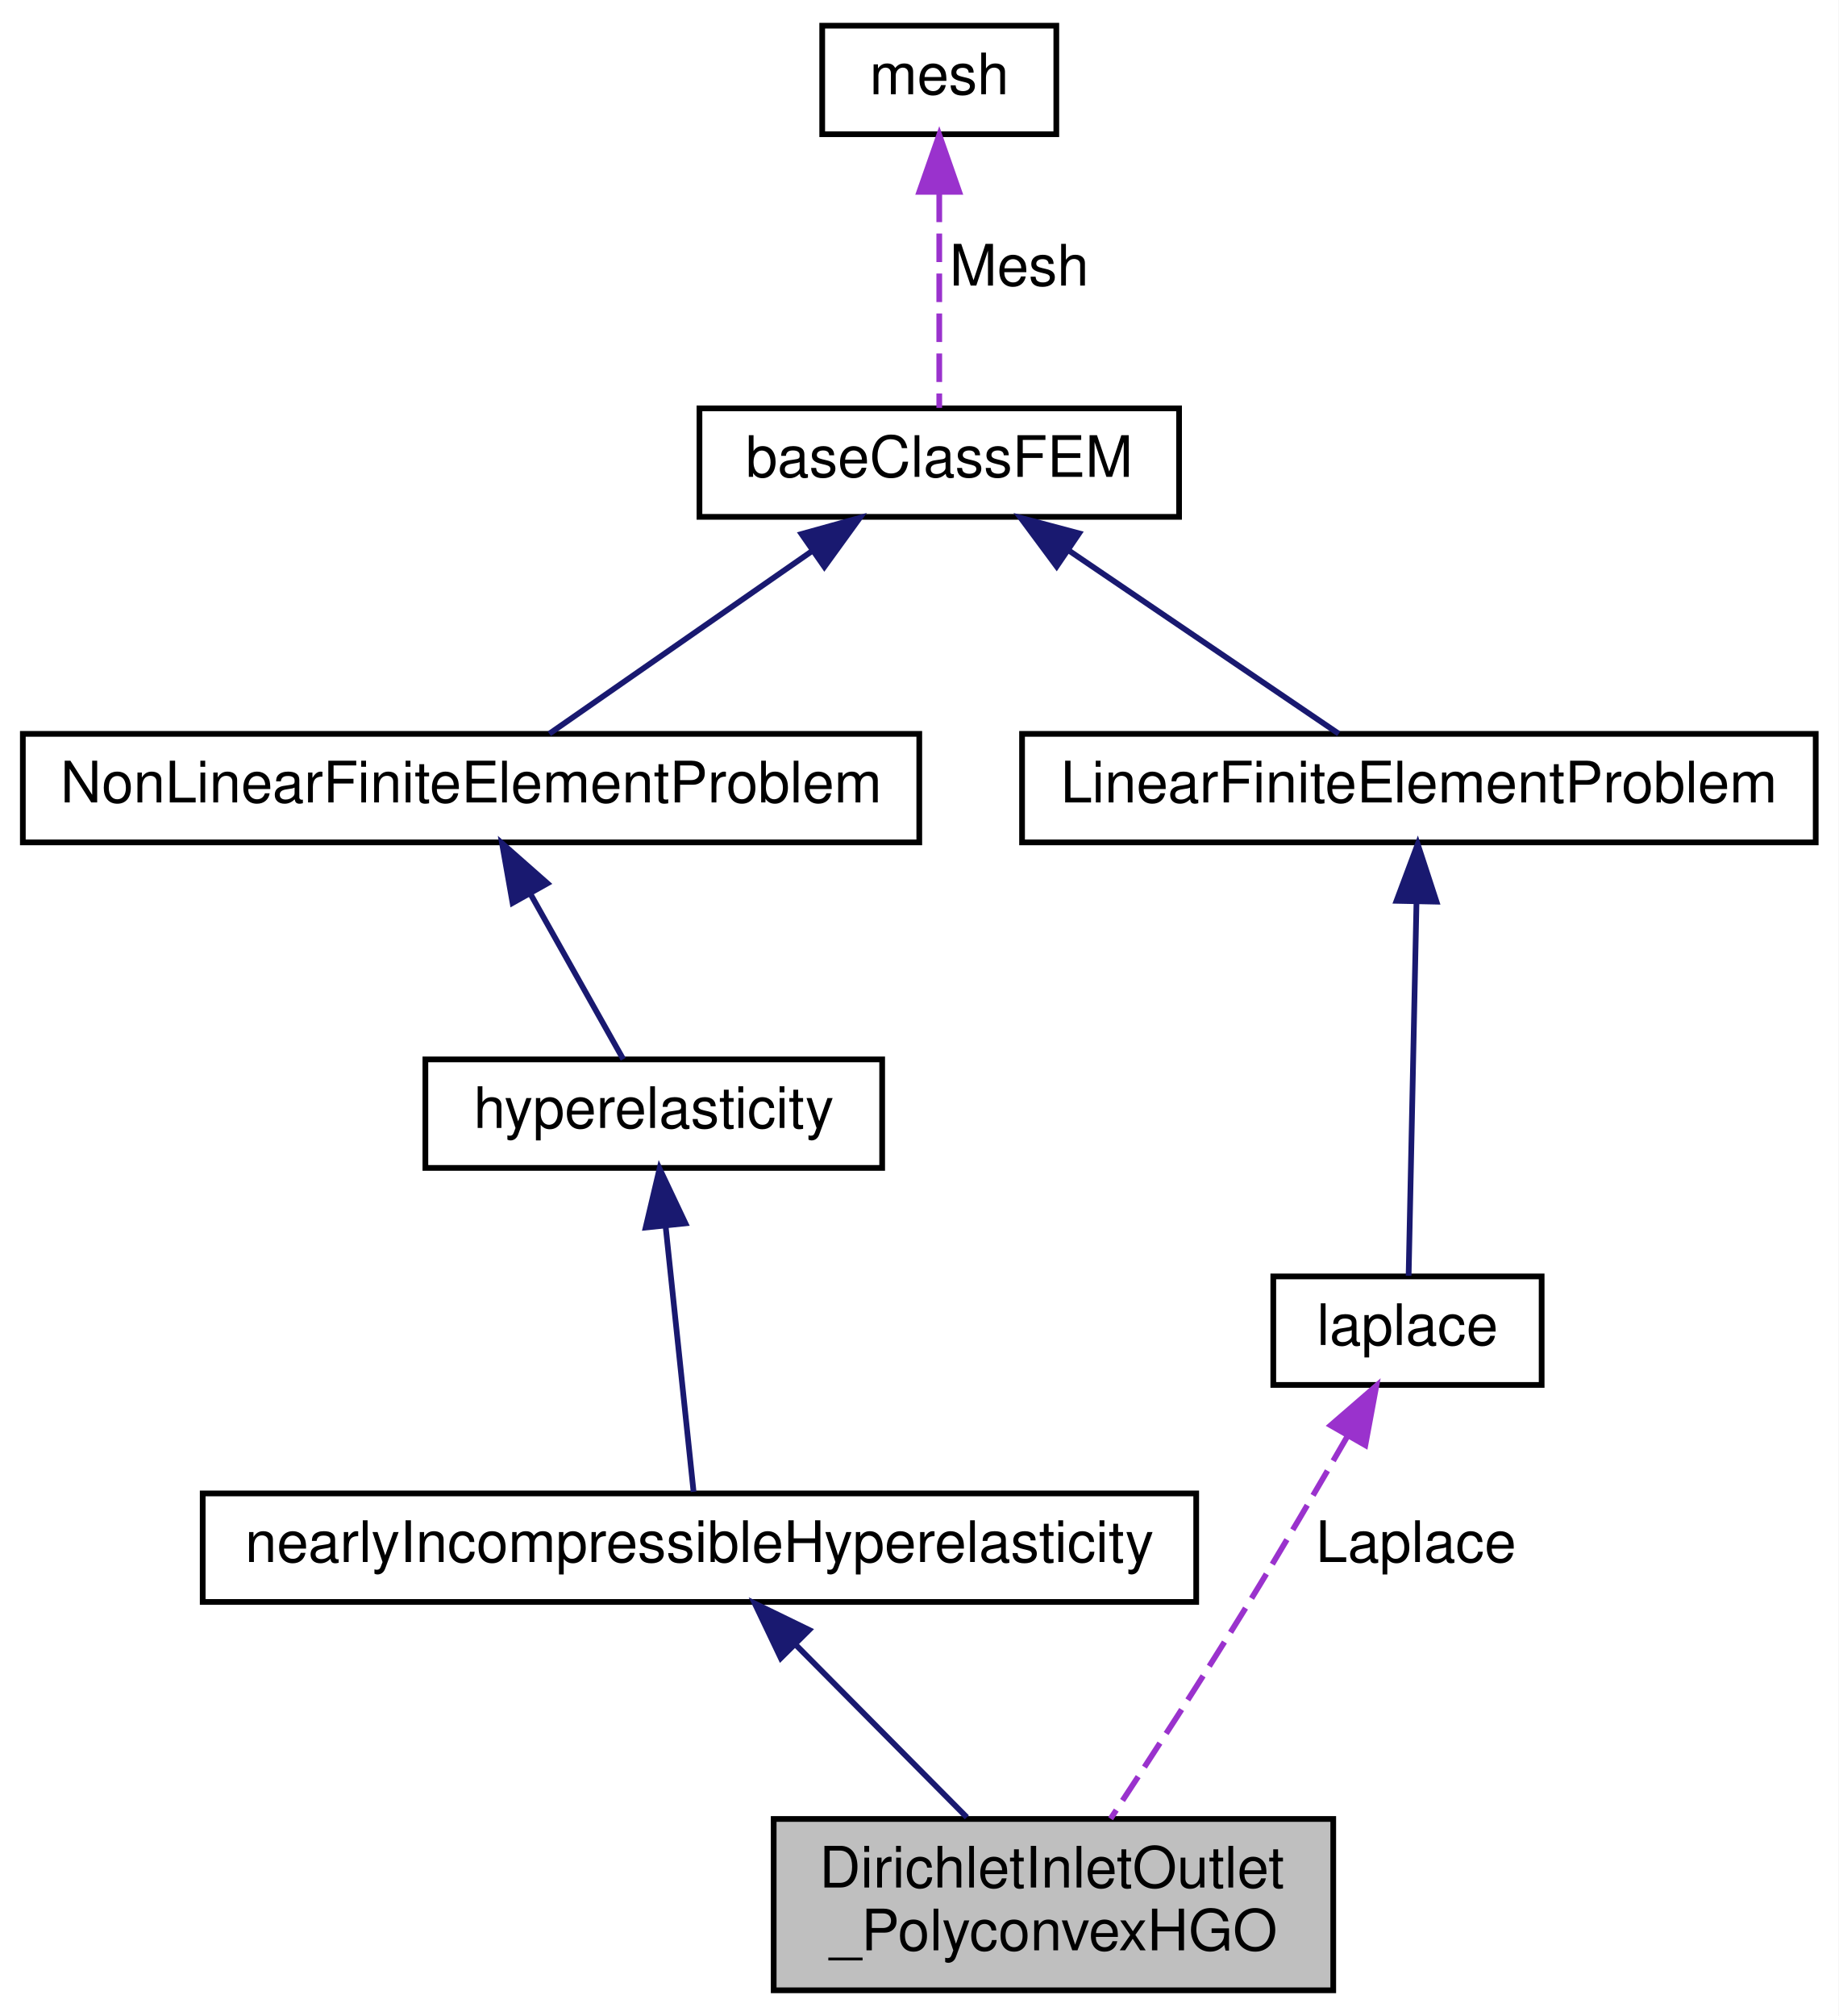
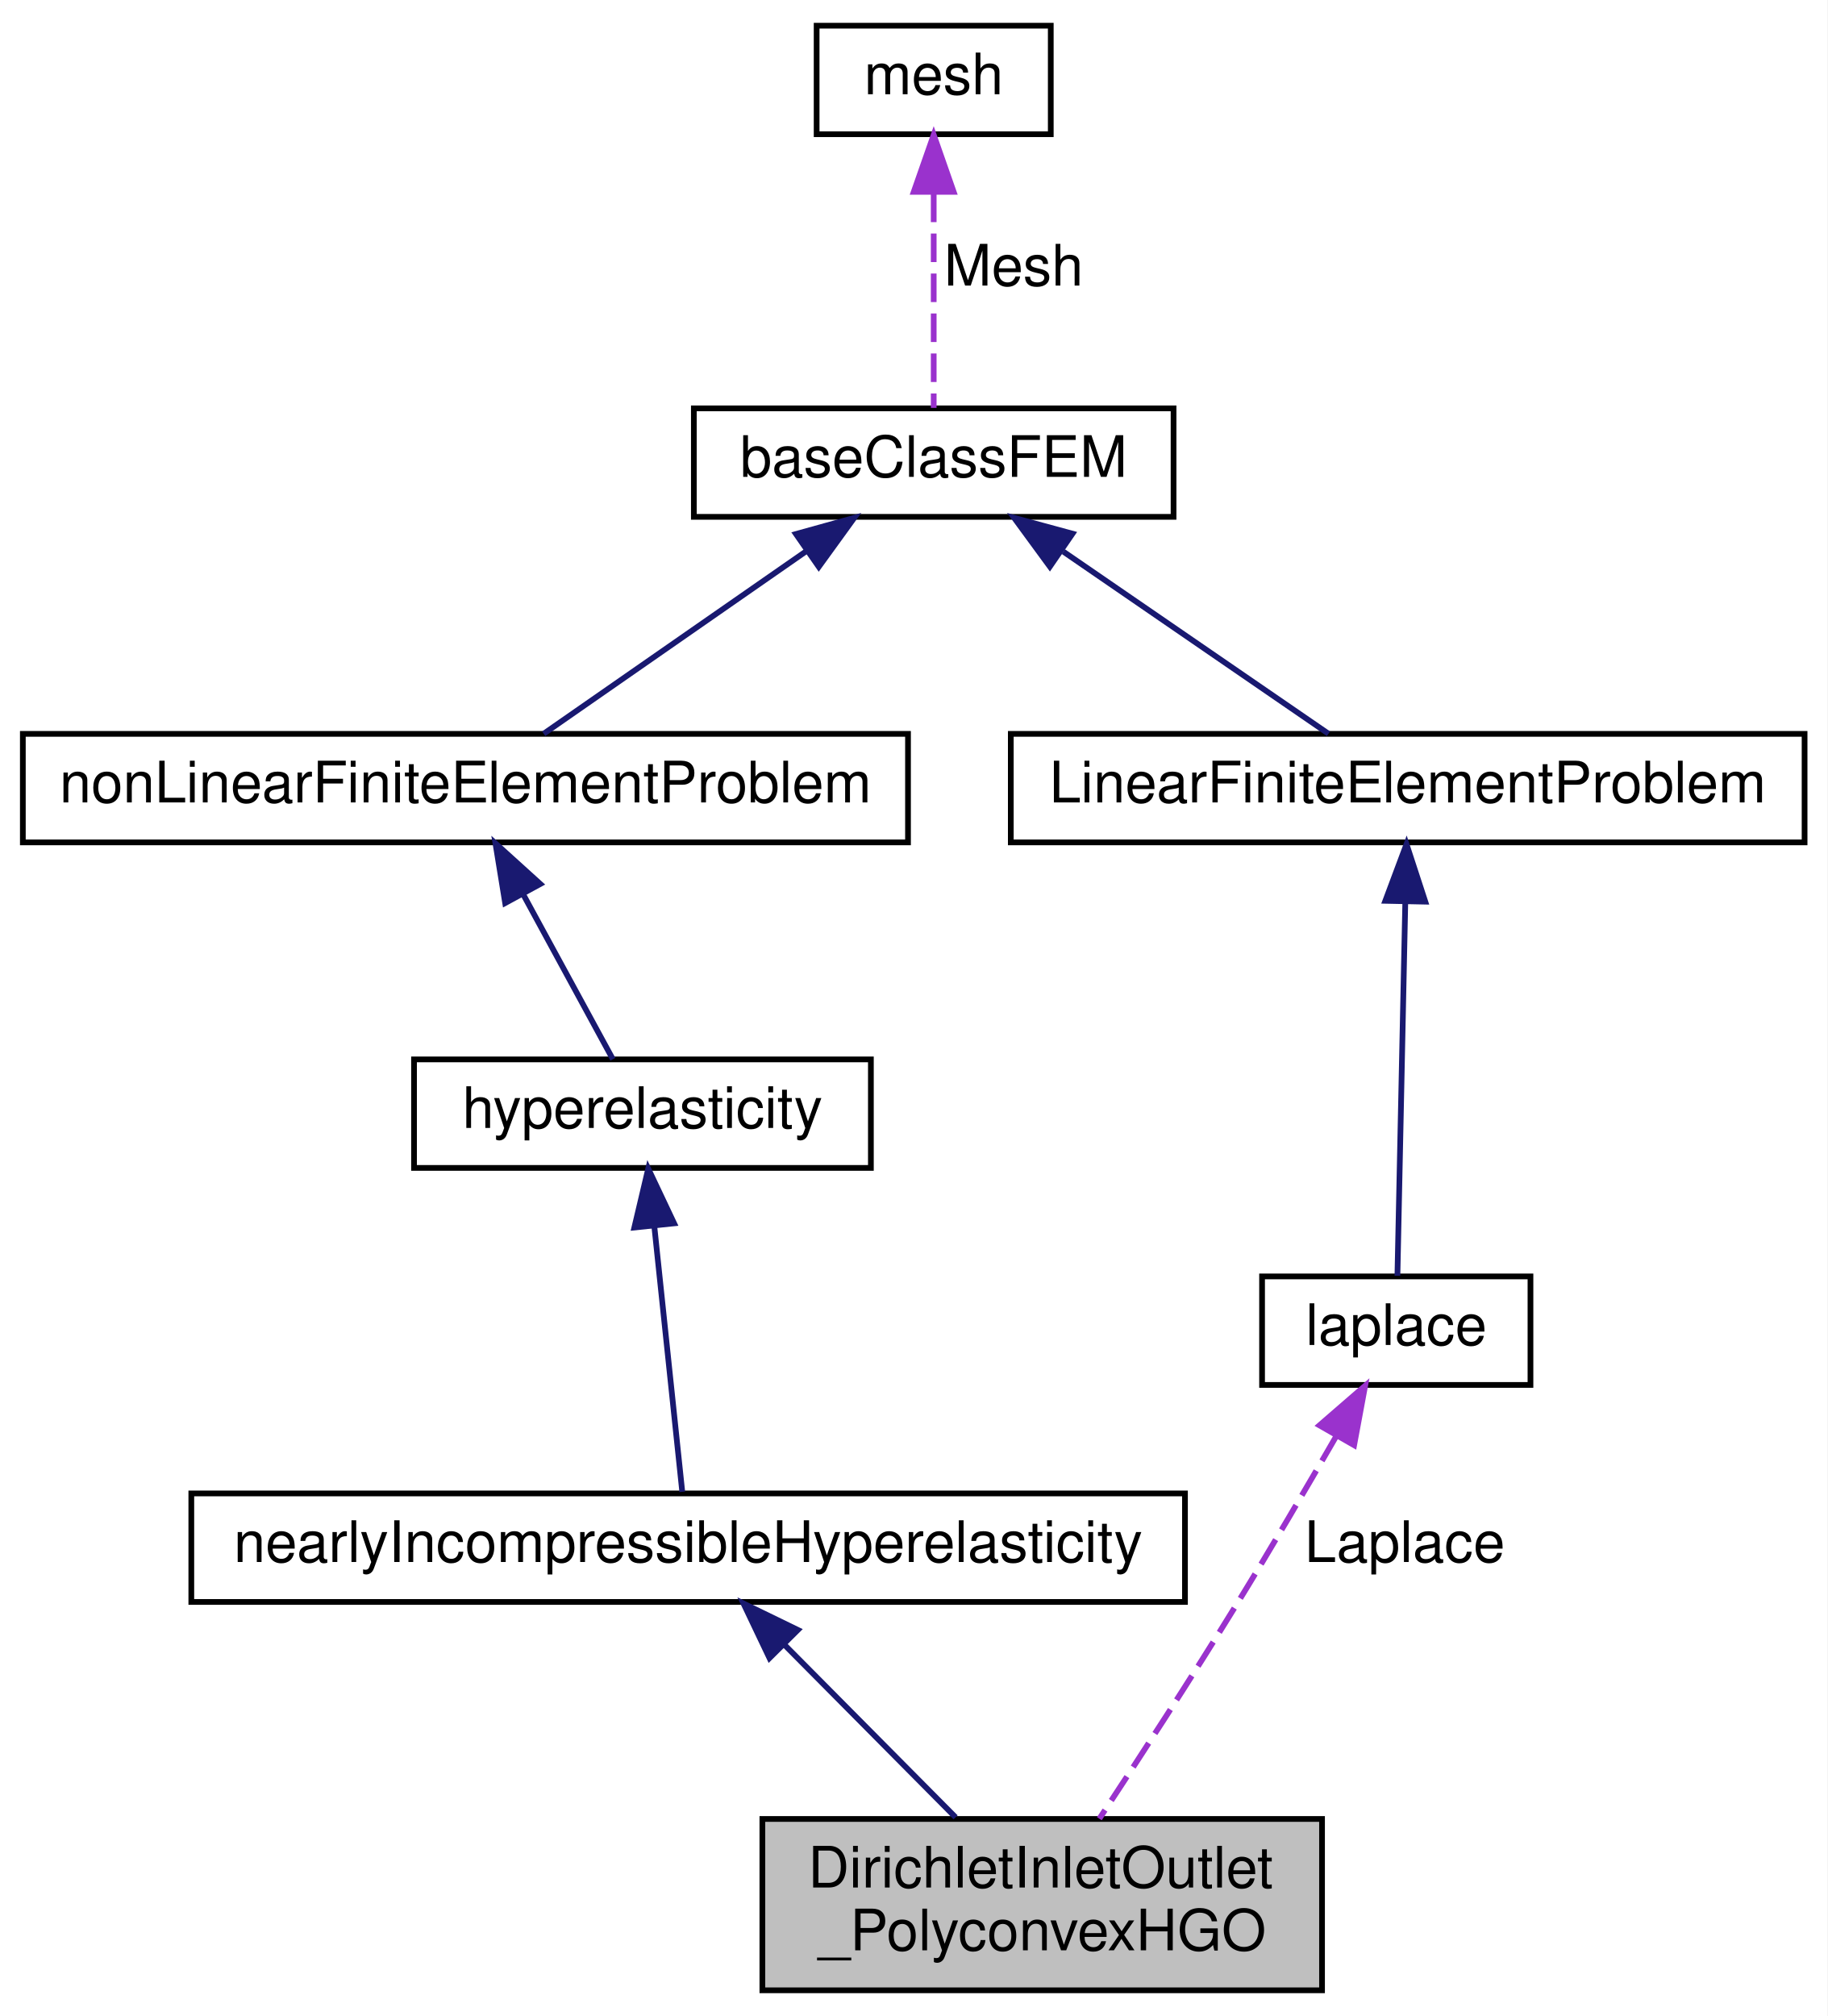
- <svg xmlns="http://www.w3.org/2000/svg" xmlns:xlink="http://www.w3.org/1999/xlink" width="322pt" height="353pt" viewBox="0.00 0.00 322.00 353.00">
+ <svg xmlns="http://www.w3.org/2000/svg" xmlns:xlink="http://www.w3.org/1999/xlink" width="320pt" height="353pt" viewBox="0.00 0.00 320.00 353.00">
  <g id="graph0" class="graph" transform="scale(1 1) rotate(0) translate(4 349)">
-     <polygon fill="#ffffff" stroke="transparent" points="-4,4 -4,-349 318,-349 318,4 -4,4" />
+     <polygon fill="#ffffff" stroke="transparent" points="-4,4 -4,-349 316,-349 316,4 -4,4" />
    <g id="node1" class="node">
-       <polygon fill="#bfbfbf" stroke="#000000" points="131.5,-.5 131.5,-30.5 229.5,-30.5 229.5,-.5 131.5,-.5" />
-       <text text-anchor="start" x="139.5" y="-18.5" font-family="Helvetica,sans-Serif" font-size="10.00" fill="#000000">DirichletInletOutlet</text>
-       <text text-anchor="middle" x="180.5" y="-7.5" font-family="Helvetica,sans-Serif" font-size="10.00" fill="#000000">_PolyconvexHGO</text>
+       <polygon fill="#bfbfbf" stroke="#000000" points="129.5,-.5 129.5,-30.5 227.5,-30.5 227.5,-.5 129.5,-.5" />
+       <text text-anchor="start" x="137.5" y="-18.5" font-family="Helvetica,sans-Serif" font-size="10.00" fill="#000000">DirichletInletOutlet</text>
+       <text text-anchor="middle" x="178.5" y="-7.5" font-family="Helvetica,sans-Serif" font-size="10.00" fill="#000000">_PolyconvexHGO</text>
    </g>
    <g id="node2" class="node">
      <g id="a_node2">
        <a xlink:href="../../d0/d85/classnearly_incompressible_hyperelasticity.html" target="_top" xlink:title="nearlyIncompressibleHyperelasticity">
-           <polygon fill="#ffffff" stroke="#000000" points="31.5,-68.5 31.5,-87.5 205.5,-87.5 205.5,-68.5 31.5,-68.5" />
-           <text text-anchor="middle" x="118.5" y="-75.5" font-family="Helvetica,sans-Serif" font-size="10.00" fill="#000000">nearlyIncompressibleHyperelasticity</text>
+           <polygon fill="#ffffff" stroke="#000000" points="29.5,-68.5 29.5,-87.5 203.5,-87.5 203.5,-68.5 29.5,-68.5" />
+           <text text-anchor="middle" x="116.5" y="-75.5" font-family="Helvetica,sans-Serif" font-size="10.00" fill="#000000">nearlyIncompressibleHyperelasticity</text>
        </a>
      </g>
    </g>
    <g id="edge1" class="edge">
-       <path fill="none" stroke="#191970" d="M135.426,-60.937C144.772,-51.517 156.283,-39.912 165.333,-30.789" />
-       <polygon fill="#191970" stroke="#191970" points="132.745,-58.67 128.188,-68.234 137.715,-63.6 132.745,-58.67" />
+       <path fill="none" stroke="#191970" d="M133.426,-60.937C142.772,-51.517 154.283,-39.912 163.333,-30.789" />
+       <polygon fill="#191970" stroke="#191970" points="130.745,-58.67 126.188,-68.234 135.715,-63.6 130.745,-58.67" />
    </g>
    <g id="node3" class="node">
      <g id="a_node3">
        <a xlink:href="../../dc/d5a/classhyperelasticity.html" target="_top" xlink:title="hyperelasticity">
-           <polygon fill="#ffffff" stroke="#000000" points="70.5,-144.5 70.5,-163.5 150.5,-163.5 150.5,-144.5 70.5,-144.5" />
-           <text text-anchor="middle" x="110.5" y="-151.5" font-family="Helvetica,sans-Serif" font-size="10.00" fill="#000000">hyperelasticity</text>
+           <polygon fill="#ffffff" stroke="#000000" points="68.5,-144.5 68.5,-163.5 148.5,-163.5 148.5,-144.5 68.5,-144.5" />
+           <text text-anchor="middle" x="108.5" y="-151.5" font-family="Helvetica,sans-Serif" font-size="10.00" fill="#000000">hyperelasticity</text>
        </a>
      </g>
    </g>
    <g id="edge2" class="edge">
-       <path fill="none" stroke="#191970" d="M112.591,-134.136C114.16,-119.226 116.242,-99.449 117.47,-87.787" />
-       <polygon fill="#191970" stroke="#191970" points="109.079,-134.063 111.513,-144.375 116.041,-134.796 109.079,-134.063" />
+       <path fill="none" stroke="#191970" d="M110.591,-134.136C112.16,-119.226 114.242,-99.449 115.47,-87.787" />
+       <polygon fill="#191970" stroke="#191970" points="107.079,-134.063 109.513,-144.375 114.041,-134.796 107.079,-134.063" />
    </g>
    <g id="node4" class="node">
      <g id="a_node4">
-         <a xlink:href="../../da/d1c/class_non_linear_finite_element_problem.html" target="_top" xlink:title="NonLinearFiniteElementProblem">
-           <polygon fill="#ffffff" stroke="#000000" points="0,-201.5 0,-220.5 157,-220.5 157,-201.5 0,-201.5" />
-           <text text-anchor="middle" x="78.5" y="-208.5" font-family="Helvetica,sans-Serif" font-size="10.00" fill="#000000">NonLinearFiniteElementProblem</text>
+         <a xlink:href="../../d3/d5b/classnon_linear_finite_element_problem.html" target="_top" xlink:title="nonLinearFiniteElementProblem">
+           <polygon fill="#ffffff" stroke="#000000" points="0,-201.5 0,-220.5 155,-220.5 155,-201.5 0,-201.5" />
+           <text text-anchor="middle" x="77.5" y="-208.5" font-family="Helvetica,sans-Serif" font-size="10.00" fill="#000000">nonLinearFiniteElementProblem</text>
        </a>
      </g>
    </g>
    <g id="edge3" class="edge">
-       <path fill="none" stroke="#191970" d="M88.914,-192.45C94.335,-182.793 100.736,-171.393 105.152,-163.526" />
-       <polygon fill="#191970" stroke="#191970" points="85.772,-190.898 83.928,-201.331 91.876,-194.324 85.772,-190.898" />
+       <path fill="none" stroke="#191970" d="M87.589,-192.45C92.841,-182.793 99.041,-171.393 103.319,-163.526" />
+       <polygon fill="#191970" stroke="#191970" points="84.462,-190.874 82.759,-201.331 90.611,-194.218 84.462,-190.874" />
    </g>
    <g id="node5" class="node">
      <g id="a_node5">
        <a xlink:href="../../d2/d31/classbase_class_f_e_m.html" target="_top" xlink:title="baseClassFEM">
-           <polygon fill="#ffffff" stroke="#000000" points="118.5,-258.5 118.5,-277.5 202.5,-277.5 202.5,-258.5 118.5,-258.5" />
-           <text text-anchor="middle" x="160.5" y="-265.5" font-family="Helvetica,sans-Serif" font-size="10.00" fill="#000000">baseClassFEM</text>
+           <polygon fill="#ffffff" stroke="#000000" points="117.5,-258.5 117.5,-277.5 201.5,-277.5 201.5,-258.5 117.5,-258.5" />
+           <text text-anchor="middle" x="159.5" y="-265.5" font-family="Helvetica,sans-Serif" font-size="10.00" fill="#000000">baseClassFEM</text>
        </a>
      </g>
    </g>
    <g id="edge4" class="edge">
-       <path fill="none" stroke="#191970" d="M138.065,-252.405C123.393,-242.206 104.7,-229.212 92.205,-220.526" />
-       <polygon fill="#191970" stroke="#191970" points="136.381,-255.497 146.59,-258.331 140.376,-249.749 136.381,-255.497" />
+       <path fill="none" stroke="#191970" d="M137.065,-252.405C122.393,-242.206 103.7,-229.212 91.205,-220.526" />
+       <polygon fill="#191970" stroke="#191970" points="135.381,-255.497 145.59,-258.331 139.376,-249.749 135.381,-255.497" />
    </g>
    <g id="node8" class="node">
      <g id="a_node8">
        <a xlink:href="../../d8/de3/class_linear_finite_element_problem.html" target="_top" xlink:title="LinearFiniteElementProblem">
-           <polygon fill="#ffffff" stroke="#000000" points="175,-201.5 175,-220.5 314,-220.5 314,-201.5 175,-201.5" />
-           <text text-anchor="middle" x="244.5" y="-208.5" font-family="Helvetica,sans-Serif" font-size="10.00" fill="#000000">LinearFiniteElementProblem</text>
+           <polygon fill="#ffffff" stroke="#000000" points="173,-201.5 173,-220.5 312,-220.5 312,-201.5 173,-201.5" />
+           <text text-anchor="middle" x="242.5" y="-208.5" font-family="Helvetica,sans-Serif" font-size="10.00" fill="#000000">LinearFiniteElementProblem</text>
        </a>
      </g>
    </g>
    <g id="edge8" class="edge">
-       <path fill="none" stroke="#191970" d="M183.058,-252.693C198.15,-242.452 217.54,-229.294 230.461,-220.526" />
-       <polygon fill="#191970" stroke="#191970" points="181.059,-249.82 174.75,-258.331 184.989,-255.612 181.059,-249.82" />
+       <path fill="none" stroke="#191970" d="M182.208,-252.405C197.059,-242.206 215.98,-229.212 228.628,-220.526" />
+       <polygon fill="#191970" stroke="#191970" points="179.842,-249.784 173.58,-258.331 183.804,-255.555 179.842,-249.784" />
    </g>
    <g id="node6" class="node">
      <g id="a_node6">
        <a xlink:href="../../d6/d6b/classmesh.html" target="_top" xlink:title="mesh">
-           <polygon fill="#ffffff" stroke="#000000" points="140,-325.5 140,-344.5 181,-344.5 181,-325.5 140,-325.5" />
-           <text text-anchor="middle" x="160.5" y="-332.5" font-family="Helvetica,sans-Serif" font-size="10.00" fill="#000000">mesh</text>
+           <polygon fill="#ffffff" stroke="#000000" points="139,-325.5 139,-344.5 180,-344.5 180,-325.5 139,-325.5" />
+           <text text-anchor="middle" x="159.5" y="-332.5" font-family="Helvetica,sans-Serif" font-size="10.00" fill="#000000">mesh</text>
        </a>
      </g>
    </g>
    <g id="edge5" class="edge">
-       <path fill="none" stroke="#9a32cd" stroke-dasharray="5,2" d="M160.5,-315.108C160.5,-302.714 160.5,-287.326 160.5,-277.582" />
-       <polygon fill="#9a32cd" stroke="#9a32cd" points="157,-315.401 160.5,-325.401 164,-315.401 157,-315.401" />
-       <text text-anchor="middle" x="174.5" y="-299" font-family="Helvetica,sans-Serif" font-size="10.00" fill="#000000"> Mesh</text>
+       <path fill="none" stroke="#9a32cd" stroke-dasharray="5,2" d="M159.5,-315.108C159.5,-302.714 159.5,-287.326 159.5,-277.582" />
+       <polygon fill="#9a32cd" stroke="#9a32cd" points="156,-315.401 159.5,-325.401 163,-315.401 156,-315.401" />
+       <text text-anchor="middle" x="173.5" y="-299" font-family="Helvetica,sans-Serif" font-size="10.00" fill="#000000"> Mesh</text>
    </g>
    <g id="node7" class="node">
      <g id="a_node7">
        <a xlink:href="../../d7/d76/classlaplace.html" target="_top" xlink:title="laplace">
-           <polygon fill="#ffffff" stroke="#000000" points="219,-106.5 219,-125.5 266,-125.5 266,-106.5 219,-106.5" />
-           <text text-anchor="middle" x="242.5" y="-113.5" font-family="Helvetica,sans-Serif" font-size="10.00" fill="#000000">laplace</text>
+           <polygon fill="#ffffff" stroke="#000000" points="217,-106.5 217,-125.5 264,-125.5 264,-106.5 217,-106.5" />
+           <text text-anchor="middle" x="240.5" y="-113.5" font-family="Helvetica,sans-Serif" font-size="10.00" fill="#000000">laplace</text>
        </a>
      </g>
    </g>
    <g id="edge6" class="edge">
-       <path fill="none" stroke="#9a32cd" stroke-dasharray="5,2" d="M231.996,-97.532C226.824,-88.56 220.439,-77.656 214.5,-68 206.65,-55.235 197.383,-40.977 190.508,-30.544" />
-       <polygon fill="#9a32cd" stroke="#9a32cd" points="229.045,-99.422 237.052,-106.359 235.119,-95.942 229.045,-99.422" />
-       <text text-anchor="middle" x="244" y="-75.5" font-family="Helvetica,sans-Serif" font-size="10.00" fill="#000000"> Laplace</text>
+       <path fill="none" stroke="#9a32cd" stroke-dasharray="5,2" d="M229.996,-97.532C224.824,-88.56 218.439,-77.656 212.5,-68 204.65,-55.235 195.383,-40.977 188.508,-30.544" />
+       <polygon fill="#9a32cd" stroke="#9a32cd" points="227.045,-99.422 235.052,-106.359 233.119,-95.942 227.045,-99.422" />
+       <text text-anchor="middle" x="242" y="-75.5" font-family="Helvetica,sans-Serif" font-size="10.00" fill="#000000"> Laplace</text>
    </g>
    <g id="edge7" class="edge">
-       <path fill="none" stroke="#191970" d="M244.078,-190.968C243.656,-170.897 243.023,-140.857 242.702,-125.614" />
-       <polygon fill="#191970" stroke="#191970" points="240.584,-191.267 244.293,-201.191 247.582,-191.12 240.584,-191.267" />
+       <path fill="none" stroke="#191970" d="M242.078,-190.968C241.656,-170.897 241.023,-140.857 240.702,-125.614" />
+       <polygon fill="#191970" stroke="#191970" points="238.584,-191.267 242.293,-201.191 245.582,-191.12 238.584,-191.267" />
    </g>
  </g>
</svg>
